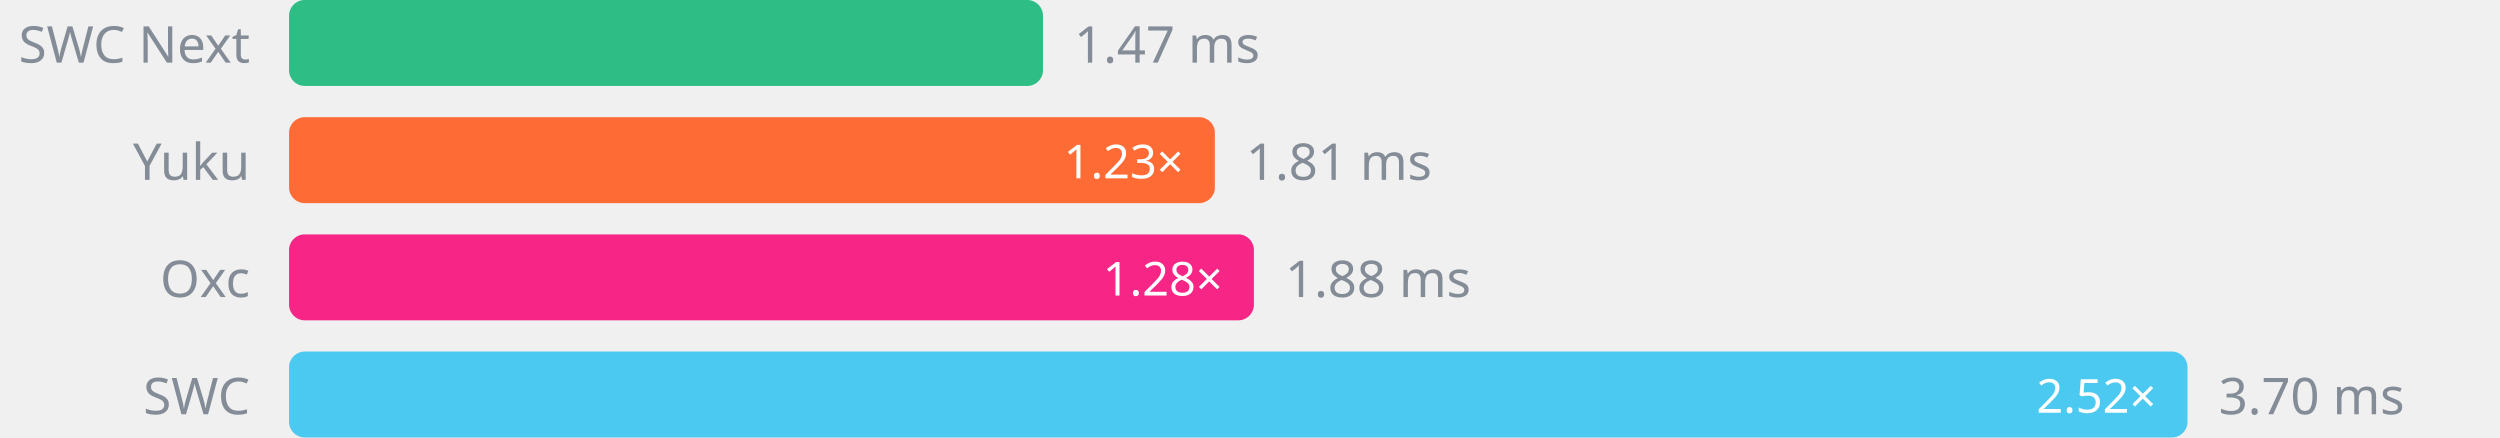
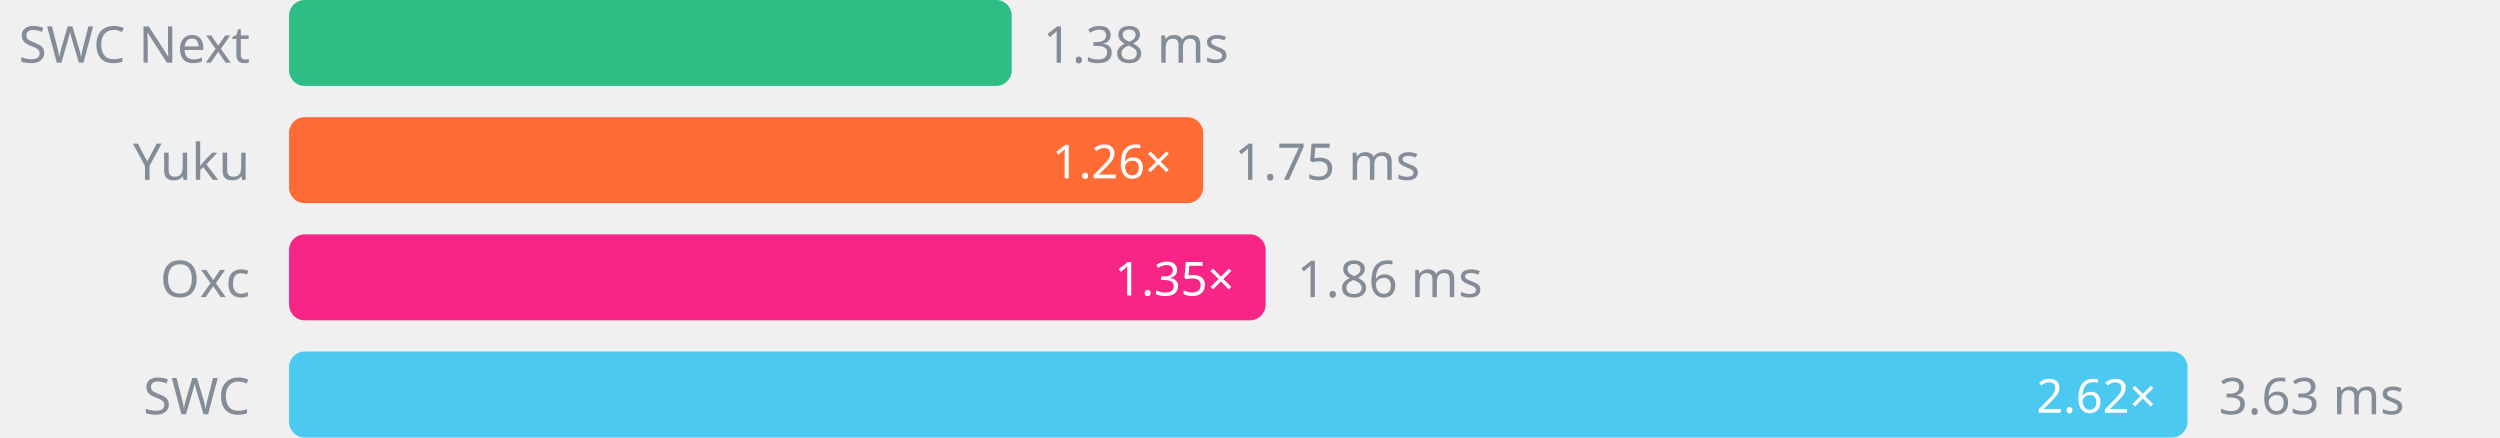
<svg xmlns="http://www.w3.org/2000/svg" width="640" height="112" viewBox="0 0 640 112">
  <style>
    text { font: 13px -apple-system, BlinkMacSystemFont, "Segoe UI", "Noto Sans", Helvetica, Arial, sans-serif; fill: #848d97; dominant-baseline: central; font-variant-numeric: tabular-nums }
    .ratio { font-size: 12px; fill: #fff }
  </style>
  <text x="64" y="11" text-anchor="end">SWC Next</text>
-   <rect x="74" y="0" width="193" height="22" rx="4" fill="#2DBD85" />
-   <text x="275" y="11">1.47 ms</text>
+   <rect x="74" y="0" width="185" height="22" rx="4" fill="#2DBD85" />
+   <text x="267" y="11">1.38 ms</text>
  <text x="64" y="41" text-anchor="end">Yuku</text>
-   <rect x="74" y="30" width="237" height="22" rx="4" fill="#FF6B35" />
-   <text x="319" y="41">1.81 ms</text>
-   <text class="ratio" x="303" y="41" text-anchor="end">1.23×</text>
+   <rect x="74" y="30" width="234" height="22" rx="4" fill="#FF6B35" />
+   <text x="316" y="41">1.75 ms</text>
+   <text class="ratio" x="300" y="41" text-anchor="end">1.26×</text>
  <text x="64" y="71" text-anchor="end">Oxc</text>
-   <rect x="74" y="60" width="247" height="22" rx="4" fill="#F72585" />
-   <text x="329" y="71">1.88 ms</text>
-   <text class="ratio" x="313" y="71" text-anchor="end">1.28×</text>
+   <rect x="74" y="60" width="250" height="22" rx="4" fill="#F72585" />
+   <text x="332" y="71">1.86 ms</text>
+   <text class="ratio" x="316" y="71" text-anchor="end">1.35×</text>
  <text x="64" y="101" text-anchor="end">SWC</text>
  <rect x="74" y="90" width="486" height="22" rx="4" fill="#4CC9F0" />
-   <text x="568" y="101">3.70 ms</text>
-   <text class="ratio" x="552" y="101" text-anchor="end">2.52×</text>
+   <text x="568" y="101">3.63 ms</text>
+   <text class="ratio" x="552" y="101" text-anchor="end">2.62×</text>
</svg>
